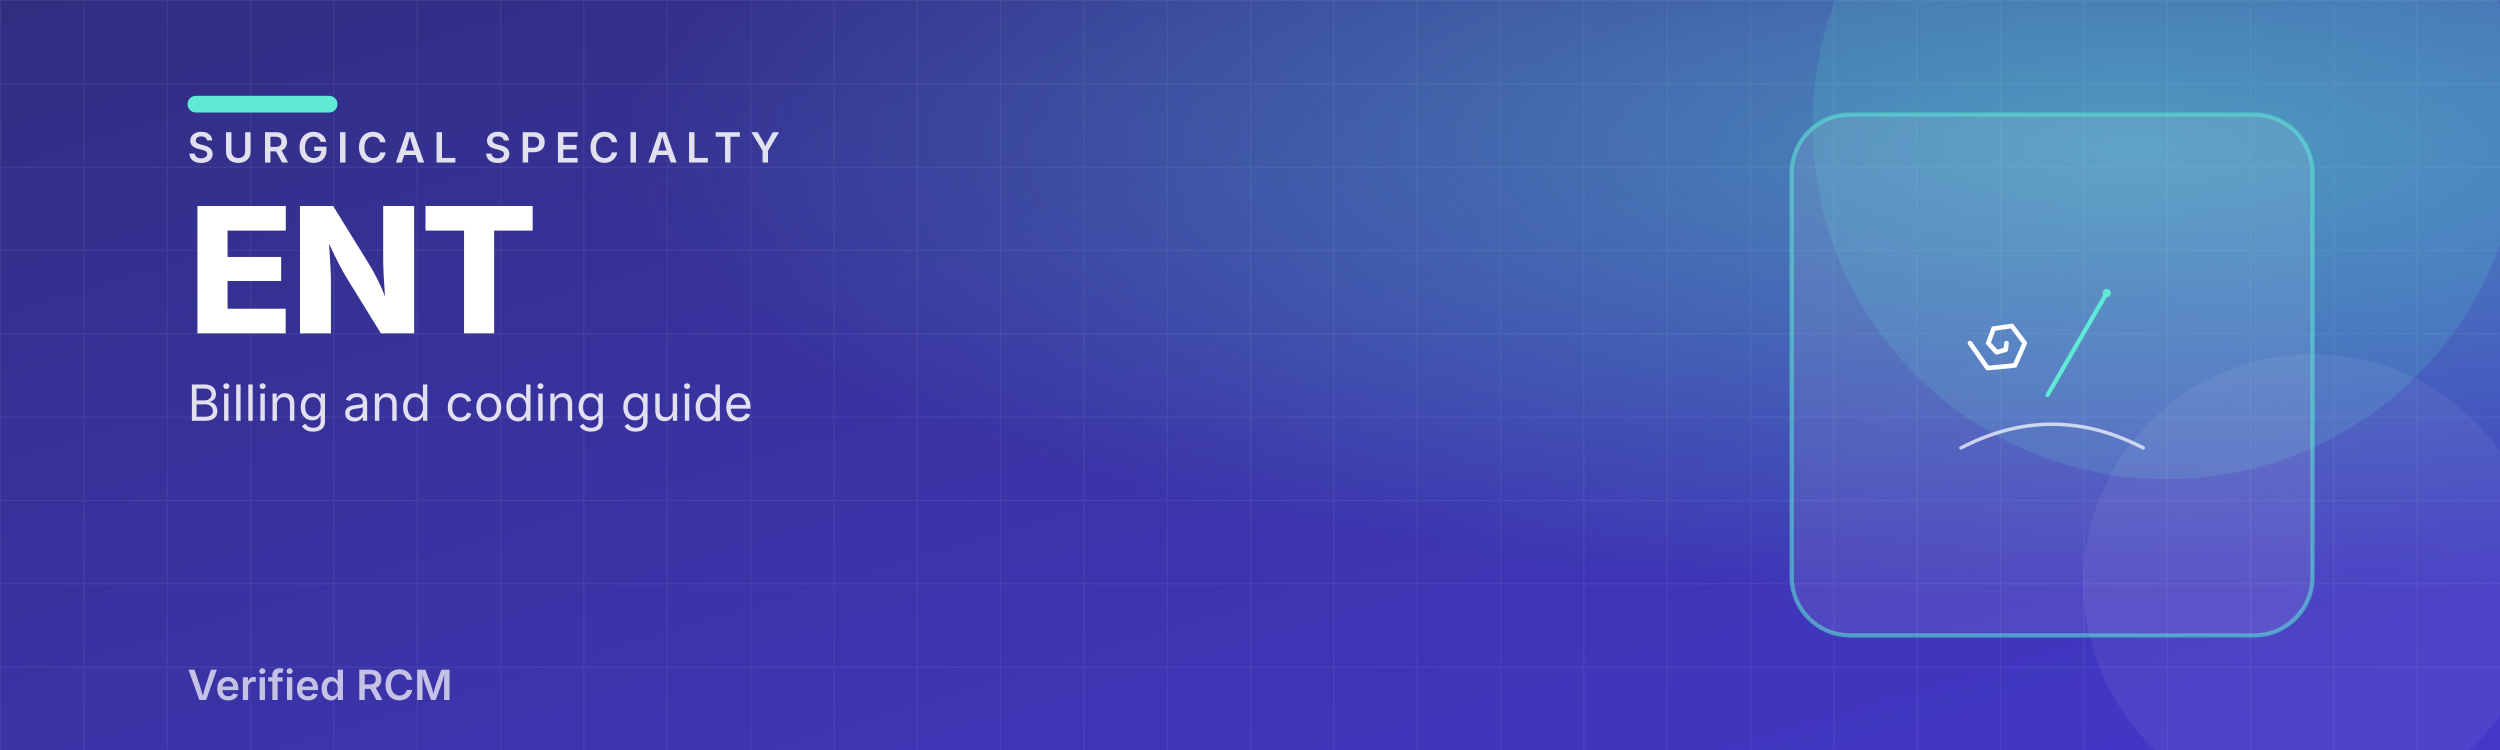
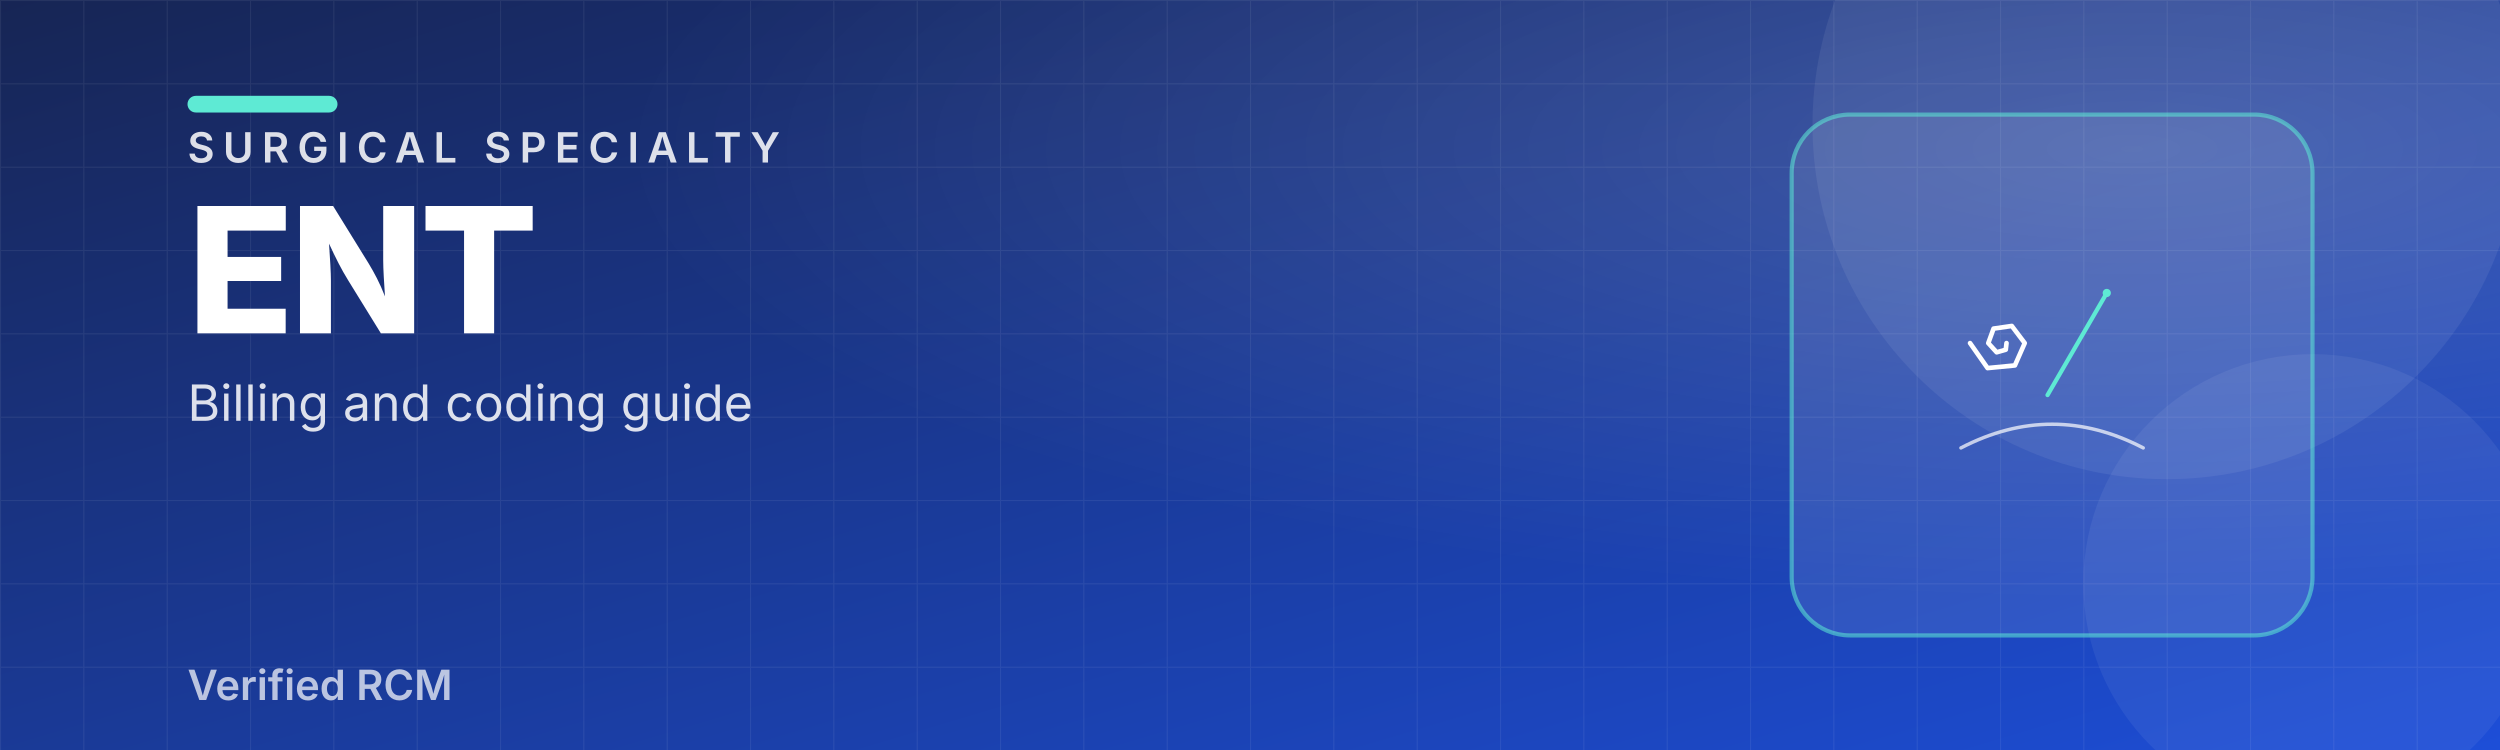
<svg xmlns="http://www.w3.org/2000/svg" width="1200" height="360" viewBox="0 0 1200 360" role="img" aria-label="ENT, Billing and coding guide">
  <defs>
    <linearGradient id="bgspecialtyent" x1="0" y1="0" x2="1" y2="1">
-       <stop offset="0" stop-color="#312e81" />
-       <stop offset="1" stop-color="#4338ca" />
+       <stop offset="0" stop-color="#172554" />
+       <stop offset="1" stop-color="#1d4ed8" />
    </linearGradient>
    <radialGradient id="glspecialtyent" cx="0.85" cy="0.2" r="0.6">
-       <stop offset="0" stop-color="#5eead4" stop-opacity="0.5" />
-       <stop offset="1" stop-color="#5eead4" stop-opacity="0" />
+       <stop offset="0" stop-color="#ffffff" stop-opacity="0.16" />
+       <stop offset="1" stop-color="#ffffff" stop-opacity="0" />
    </radialGradient>
    <pattern id="grspecialtyent" width="40" height="40" patternUnits="userSpaceOnUse">
      <path d="M40 0H0V40" fill="none" stroke="#ffffff" stroke-opacity="0.07" stroke-width="1" />
    </pattern>
    <clipPath id="cpspecialtyent">
      <rect x="860" y="55" width="250" height="250" rx="28" />
    </clipPath>
  </defs>
  <rect width="1200" height="360" fill="url(#bgspecialtyent)" />
  <rect width="1200" height="360" fill="url(#grspecialtyent)" />
  <rect width="1200" height="360" fill="url(#glspecialtyent)" />
-   <circle cx="1040" cy="60" r="170" fill="#5eead4" fill-opacity="0.14" />
+   <circle cx="1040" cy="60" r="170" fill="#ffffff" fill-opacity="0.07" />
  <circle cx="1110" cy="280" r="110" fill="#ffffff" fill-opacity="0.06" />
  <rect x="860" y="55" width="250" height="250" rx="28" fill="#ffffff" fill-opacity="0.09" stroke="#5eead4" stroke-opacity="0.55" stroke-width="2" />
  <g clip-path="url(#cpspecialtyent)">
    <g transform="translate(880 75) scale(0.4375)">
      <path d="M190,205 L189.2,212.2 L179.2,215.1 L170,205 L175.8,189.1 L195.8,186.2 L210,205 L199.2,229.5 L169.2,232.4 L150,205" fill="none" stroke="#ffffff" stroke-width="5.10" stroke-linecap="round" stroke-linejoin="round" />
      <path d="M140,320 Q240,268 340,320" fill="none" stroke="#ffffff" stroke-opacity=".7" stroke-width="3.82" stroke-linecap="round" stroke-linejoin="round" />
      <path d="M300,150 L235,262" fill="none" stroke="#5eead4" stroke-width="4.67" stroke-linecap="round" stroke-linejoin="round" />
      <circle cx="300" cy="150" r="4.5" fill="#5eead4" />
    </g>
  </g>
  <rect x="90" y="46" width="72" height="8" rx="4" fill="#5eead4" />
  <text x="90" y="78" font-family="Inter, 'Segoe UI', Helvetica, Arial, sans-serif" font-size="20" font-weight="600" fill="#ffffff" fill-opacity="0.85" letter-spacing="4">SURGICAL SPECIALTY</text>
  <text x="90" y="160" font-family="Inter, 'Segoe UI', Helvetica, Arial, sans-serif" font-size="84" font-weight="800" fill="#ffffff" letter-spacing="-2">ENT</text>
  <text x="90" y="202" font-family="Inter, 'Segoe UI', Helvetica, Arial, sans-serif" font-size="24" fill="#ffffff" fill-opacity="0.85">Billing and coding guide</text>
  <text x="90" y="336" font-family="Inter, 'Segoe UI', Helvetica, Arial, sans-serif" font-size="20" font-weight="600" fill="#ffffff" fill-opacity="0.7">Verified RCM</text>
</svg>
